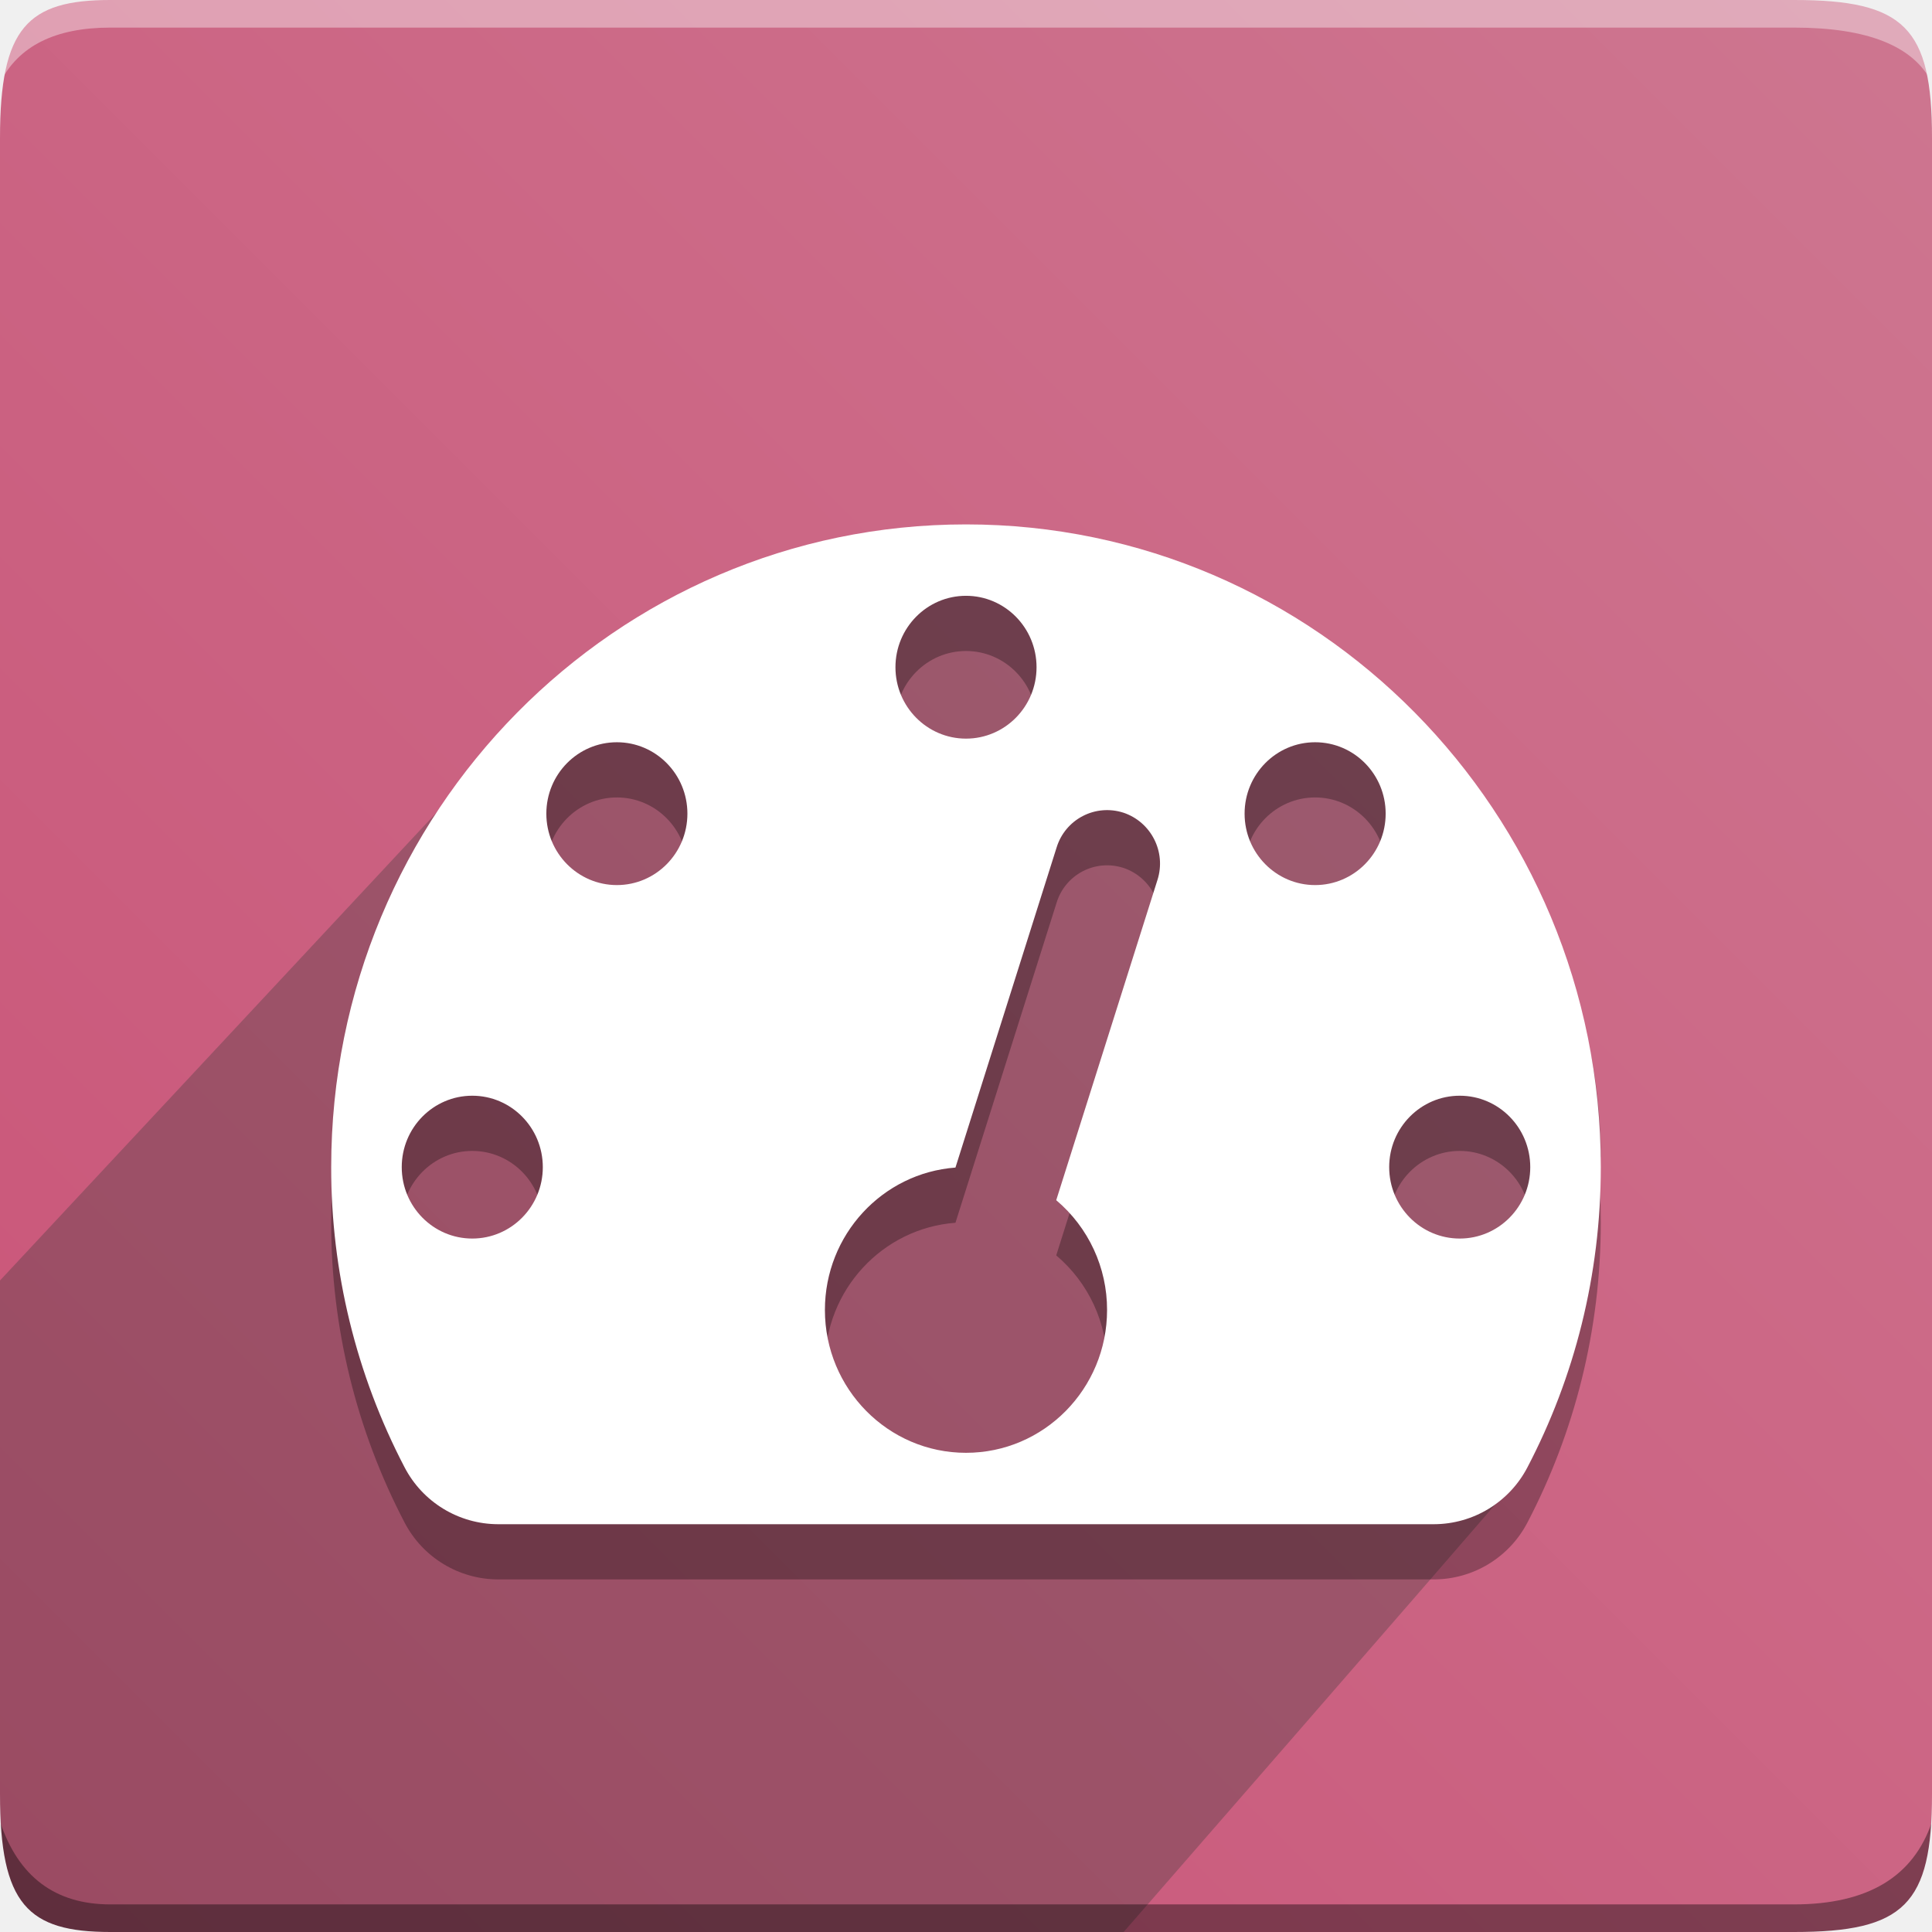
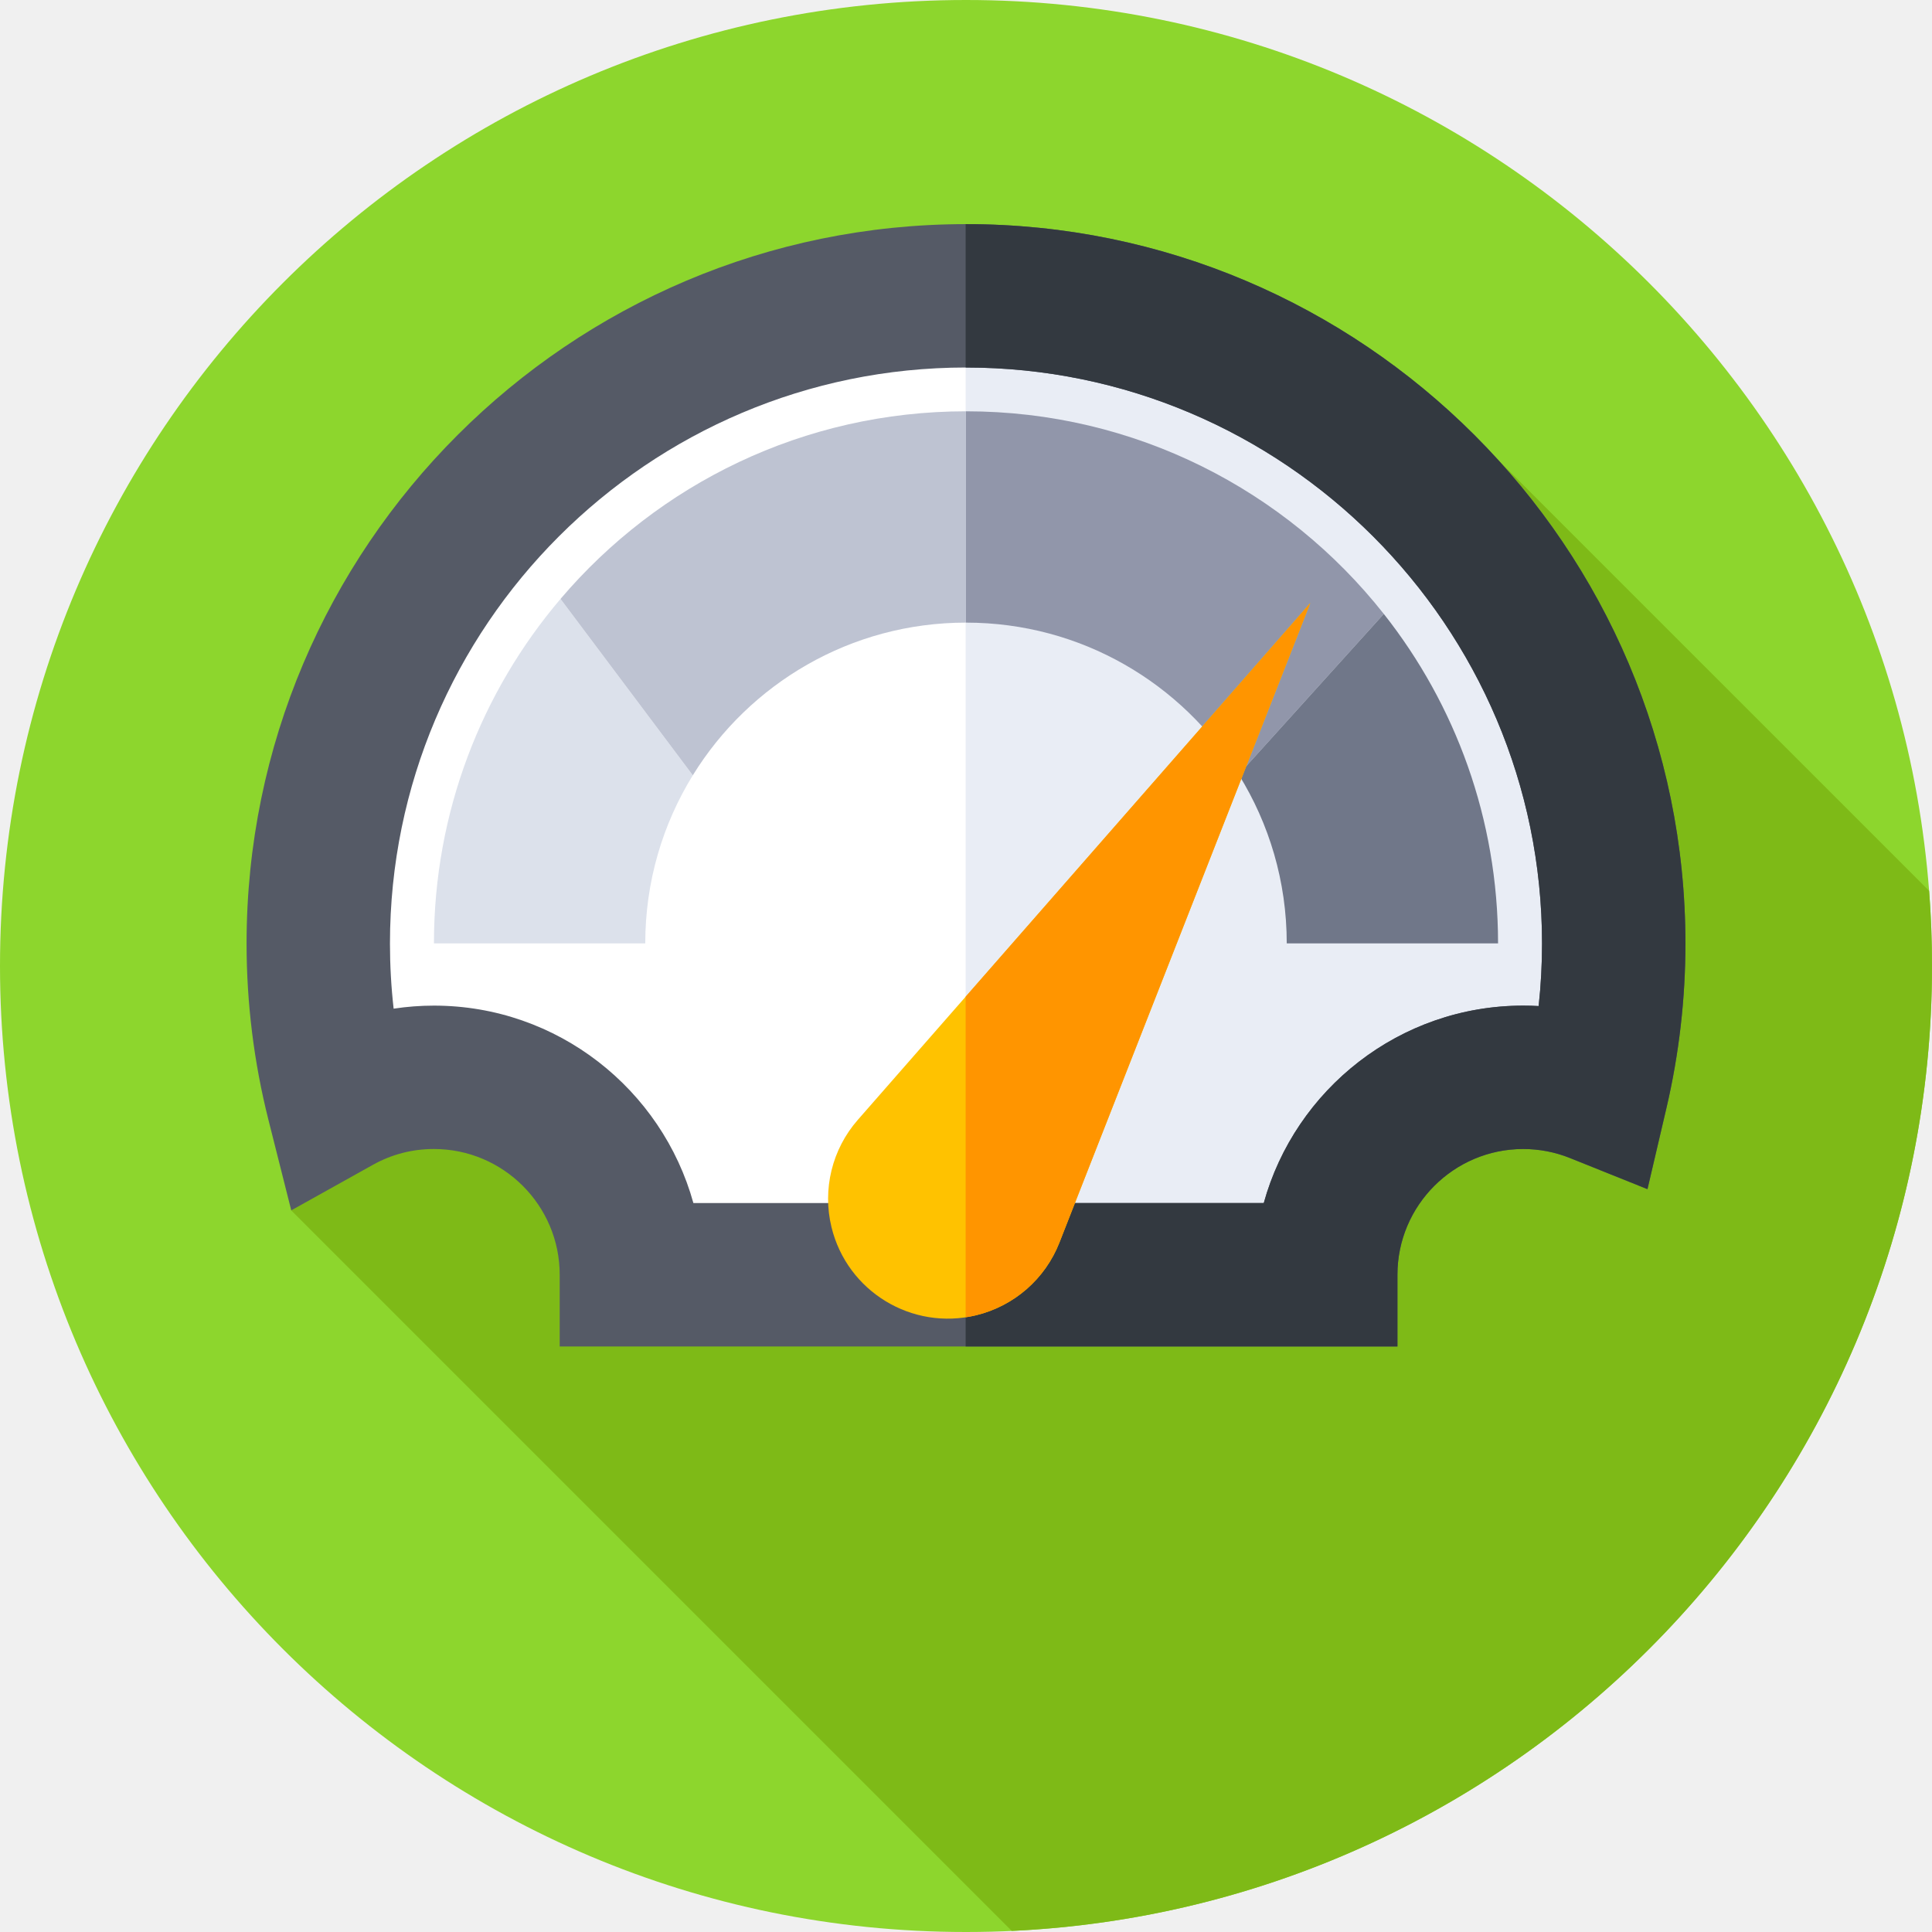
- <svg xmlns="http://www.w3.org/2000/svg" xmlns:xlink="http://www.w3.org/1999/xlink" width="70" height="70" viewBox="0 0 70 70">
-   <defs>
-     <path id="board-a" d="M4 0h61c4 0 5 1 5 5v60c0 4-1 5-5 5H4c-3 0-4-1-4-5V5c0-4 1-5 4-5z" />
-     <linearGradient id="board-c" x1="100%" x2="0%" y1="0%" y2="100%">
-       <stop offset="0%" stop-color="#CD7690" />
-       <stop offset="100%" stop-color="#CA5377" />
-     </linearGradient>
-     <path id="board-d" d="M18.045 57.225a3.829 3.829 0 0 1-3.39-2.068A23.413 23.413 0 0 1 12 44.287C12 31.428 22.297 21 35 21s23 10.426 23 23.288c0 3.926-.96 7.625-2.655 10.87a3.829 3.829 0 0 1-3.39 2.067h-33.91zM52.889 41.7c-1.411 0-2.556 1.158-2.556 2.587 0 1.43 1.145 2.588 2.556 2.588s2.555-1.158 2.555-2.587c0-1.43-1.144-2.588-2.555-2.588zM35 28.762c1.411 0 2.556-1.158 2.556-2.587 0-1.429-1.145-2.588-2.556-2.588s-2.556 1.159-2.556 2.588S33.59 28.762 35 28.762zM17.111 41.7c-1.411 0-2.555 1.158-2.555 2.587 0 1.43 1.144 2.588 2.555 2.588 1.411 0 2.556-1.158 2.556-2.587 0-1.43-1.145-2.588-2.556-2.588zm5.24-12.807c-1.412 0-2.556 1.158-2.556 2.587 0 1.429 1.144 2.588 2.556 2.588 1.411 0 2.555-1.159 2.555-2.588s-1.144-2.587-2.555-2.587zm25.298 0c-1.411 0-2.555 1.158-2.555 2.587 0 1.429 1.144 2.588 2.555 2.588 1.412 0 2.556-1.159 2.556-2.588s-1.144-2.587-2.556-2.587zm-6.954 2.55a1.912 1.912 0 0 0-2.41 1.256l-3.667 11.604c-2.644.198-4.73 2.432-4.73 5.16 0 2.858 2.29 5.175 5.112 5.175 2.823 0 5.111-2.317 5.111-5.175a5.19 5.19 0 0 0-1.842-3.978l3.668-11.603a1.946 1.946 0 0 0-1.242-2.44z" />
-   </defs>
-   <g fill="none" fill-rule="evenodd">
-     <mask id="board-b" fill="#fff">
-       <use xlink:href="#board-a" />
-     </mask>
-     <g mask="url(#board-b)">
-       <path fill="url(#board-c)" d="M0 0H70V70H0z" />
-       <path fill="#FFF" fill-opacity=".383" d="M4 1h61c2.667 0 4.333.667 5 2V0H0v3c.667-1.333 2-2 4-2z" />
-       <path fill="#393939" d="M4 70c-2 0-4-.149-4-4.163V46.394l16.354-17.532C29.45 19.512 39.667 17.612 47 23.163c7.333 5.551 11 11.796 11 18.735-2.132 7.885-3.228 11.878-3.288 11.978-.06.101-4.726 5.476-14 16.124H4z" opacity=".324" />
-       <path fill="#000" fill-opacity=".383" d="M4 69h61c2.667 0 4.333-1 5-3v4H0v-4c.667 2 2 3 4 3z" />
-       <use fill="#000" fill-rule="nonzero" opacity=".3" xlink:href="#board-d" />
-       <path fill="#FFF" fill-rule="nonzero" d="M18.045 55.225a3.829 3.829 0 0 1-3.39-2.068A23.413 23.413 0 0 1 12 42.287C12 29.428 22.297 19 35 19s23 10.426 23 23.288c0 3.926-.96 7.625-2.655 10.87a3.829 3.829 0 0 1-3.39 2.067h-33.91zM52.889 39.7c-1.411 0-2.556 1.158-2.556 2.587 0 1.43 1.145 2.588 2.556 2.588s2.555-1.158 2.555-2.587c0-1.43-1.144-2.588-2.555-2.588zM35 26.762c1.411 0 2.556-1.158 2.556-2.587 0-1.429-1.145-2.588-2.556-2.588s-2.556 1.159-2.556 2.588S33.59 26.762 35 26.762zM17.111 39.7c-1.411 0-2.555 1.158-2.555 2.587 0 1.43 1.144 2.588 2.555 2.588 1.411 0 2.556-1.158 2.556-2.587 0-1.43-1.145-2.588-2.556-2.588zm5.24-12.807c-1.412 0-2.556 1.158-2.556 2.587 0 1.429 1.144 2.588 2.556 2.588 1.411 0 2.555-1.159 2.555-2.588s-1.144-2.587-2.555-2.587zm25.298 0c-1.411 0-2.555 1.158-2.555 2.587 0 1.429 1.144 2.588 2.555 2.588 1.412 0 2.556-1.159 2.556-2.588s-1.144-2.587-2.556-2.587zm-6.954 2.55a1.912 1.912 0 0 0-2.41 1.256l-3.667 11.604c-2.644.198-4.73 2.432-4.73 5.16 0 2.858 2.29 5.175 5.112 5.175 2.823 0 5.111-2.317 5.111-5.175a5.19 5.19 0 0 0-1.842-3.978l3.668-11.603a1.946 1.946 0 0 0-1.242-2.44z" />
+ <svg xmlns="http://www.w3.org/2000/svg" version="1.1" id="Capa_1" x="0px" y="0px" viewBox="0 0 512 512" style="enable-background:new 0 0 512 512;" xml:space="preserve" width="512" height="512">
+   <g>
+     <g>
+       <g>
+         <g>
+           <g>
+             <g>
+               <g>
+                 <g>
+                   <g>
+                     <g>
+                       <g>
+                         <g>
+                           <circle style="fill:#8DD62D;" cx="256" cy="256" r="256" />
+                         </g>
+                       </g>
+                     </g>
+                   </g>
+                 </g>
+               </g>
+             </g>
+           </g>
+         </g>
+       </g>
+     </g>
+     <path style="fill:#7EBA17;" d="M77.184,320.762l190.945,190.945C403.881,505.373,512,393.318,512,256   c0-6.702-0.26-13.343-0.766-19.916L397,121.85L77.184,320.762z" />
+     <g>
+       <path style="fill:#FFFFFF;" d="M403.663,285.5c6.884,0,13.452,1.343,19.472,3.759c2.945-12.594,4.522-25.714,4.522-39.207    c0-94.804-76.853-171.657-171.657-171.657c-94.804,0-171.657,76.854-171.657,171.657c0,14.512,1.819,28.595,5.212,42.053    c7.533-4.202,16.207-6.605,25.446-6.605c28.899,0,52.326,23.427,52.326,52.327h184.01    C351.337,308.927,374.764,285.5,403.663,285.5z" />
+       <path style="fill:#E9EDF5;" d="M256,78.395c-0.032,0-0.063,0.001-0.095,0.001v259.43h95.432c0-28.899,23.427-52.327,52.326-52.327    c6.884,0,13.452,1.343,19.472,3.759c2.945-12.594,4.522-25.714,4.522-39.207C427.657,155.249,350.804,78.395,256,78.395z" />
+       <path style="fill:#555A66;" d="M370.337,356.826H148.326v-19c0-18.376-14.95-33.327-33.326-33.327    c-5.748,0-11.195,1.413-16.189,4.198l-21.626,12.064l-6.053-24.012c-3.841-15.236-5.788-30.948-5.788-46.697    c0-105.129,85.528-190.657,190.657-190.657s190.657,85.528,190.657,190.657c0,14.641-1.689,29.288-5.021,43.533l-5.04,21.55    l-20.538-8.244c-3.954-1.587-8.125-2.392-12.396-2.392c-18.376,0-33.326,14.95-33.326,33.327V356.826z M183.757,318.826h151.149    c8.338-30.135,36.005-52.327,68.757-52.327c1.37,0,2.735,0.039,4.096,0.116c0.598-5.499,0.898-11.032,0.898-16.563    c0-84.175-68.481-152.657-152.657-152.657c-84.175,0-152.657,68.482-152.657,152.657c0,5.77,0.326,11.533,0.974,17.254    c3.527-0.535,7.1-0.807,10.684-0.807C147.752,266.5,175.419,288.691,183.757,318.826z" />
+       <path style="fill:#333940;" d="M256,59.395c-0.032,0-0.063,0.001-0.095,0.001v38c0.032,0,0.063-0.001,0.095-0.001    c84.176,0,152.657,68.482,152.657,152.657c0,5.532-0.301,11.064-0.898,16.563c-1.36-0.078-2.726-0.116-4.096-0.116    c-32.752,0-60.419,22.191-68.757,52.327h-79.001v38h114.432v-19c0-18.376,14.95-33.327,33.326-33.327    c4.271,0,8.441,0.805,12.396,2.392l20.538,8.244l5.04-21.55c3.331-14.246,5.021-28.892,5.021-43.533    C446.657,144.923,361.129,59.395,256,59.395z" />
+     </g>
+     <g>
+       <path style="fill:#DCE1EB;" d="M171,250c0-16.332,4.615-31.582,12.6-44.534l-35.058-46.744C127.627,183.319,115,215.183,115,250    H171z" />
+     </g>
+     <g>
+       <path style="fill:#BEC3D2;" d="M148.541,158.722l35.058,46.744C198.565,181.189,225.388,165,256,165h0v-56    C212.945,109,174.404,128.304,148.541,158.722z" />
+     </g>
+     <g>
+       <path style="fill:#9196AA;" d="M256,109v56c30.523,0,57.275,16.097,72.266,40.256l38.454-42.564    C340.898,129.991,300.901,109,256,109z" />
+     </g>
+     <g>
+       <path style="fill:#707789;" d="M397,250c0-32.971-11.319-63.296-30.28-87.308l-38.454,42.564C336.331,218.253,341,233.578,341,250    L397,250z" />
+     </g>
+     <g>
+       <path style="fill:#FFC200;" d="M220.355,325.216L220.355,325.216c-2.446-10.044,0.15-20.65,6.96-28.427l119.915-136.961    l-66.473,169.467c-3.775,9.623-11.998,16.807-22.042,19.253h0C241.678,352.698,224.504,342.251,220.355,325.216z" />
+     </g>
+     <g>
+       <path style="fill:#FF9500;" d="M255.905,264.134v84.959c0.936-0.141,1.873-0.317,2.809-0.546    c10.044-2.446,18.267-9.629,22.042-19.253l66.473-169.467L255.905,264.134z" />
    </g>
  </g>
</svg>
